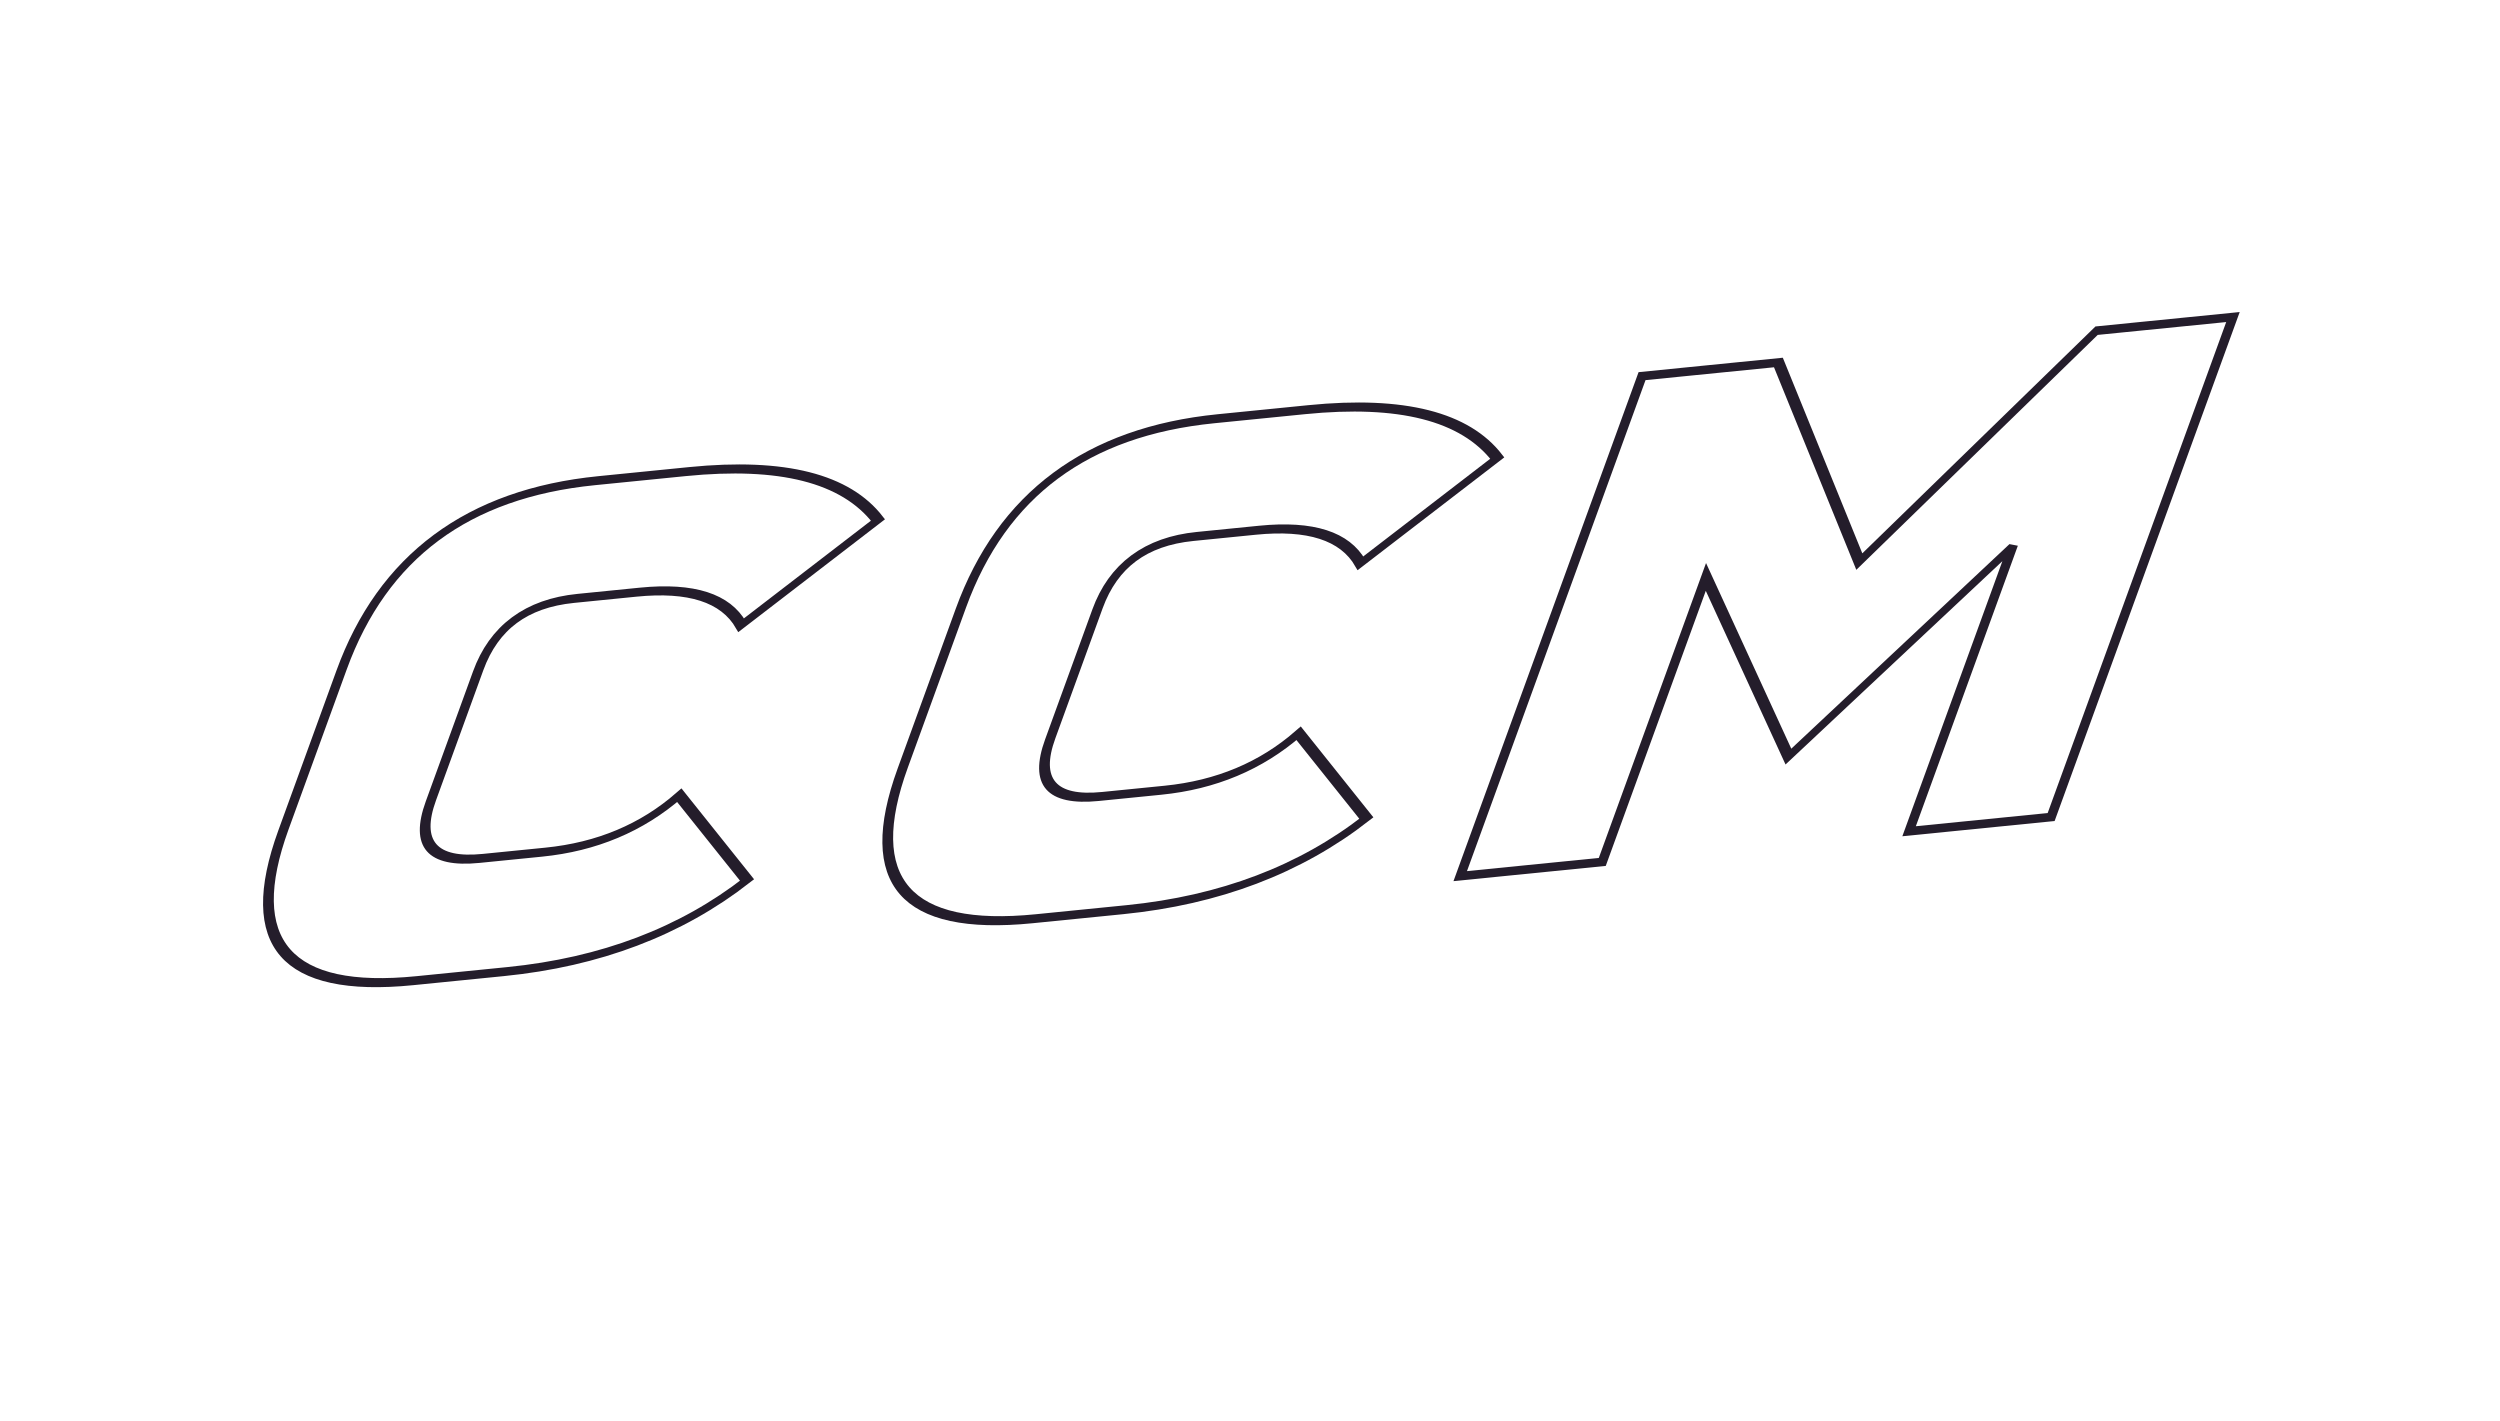
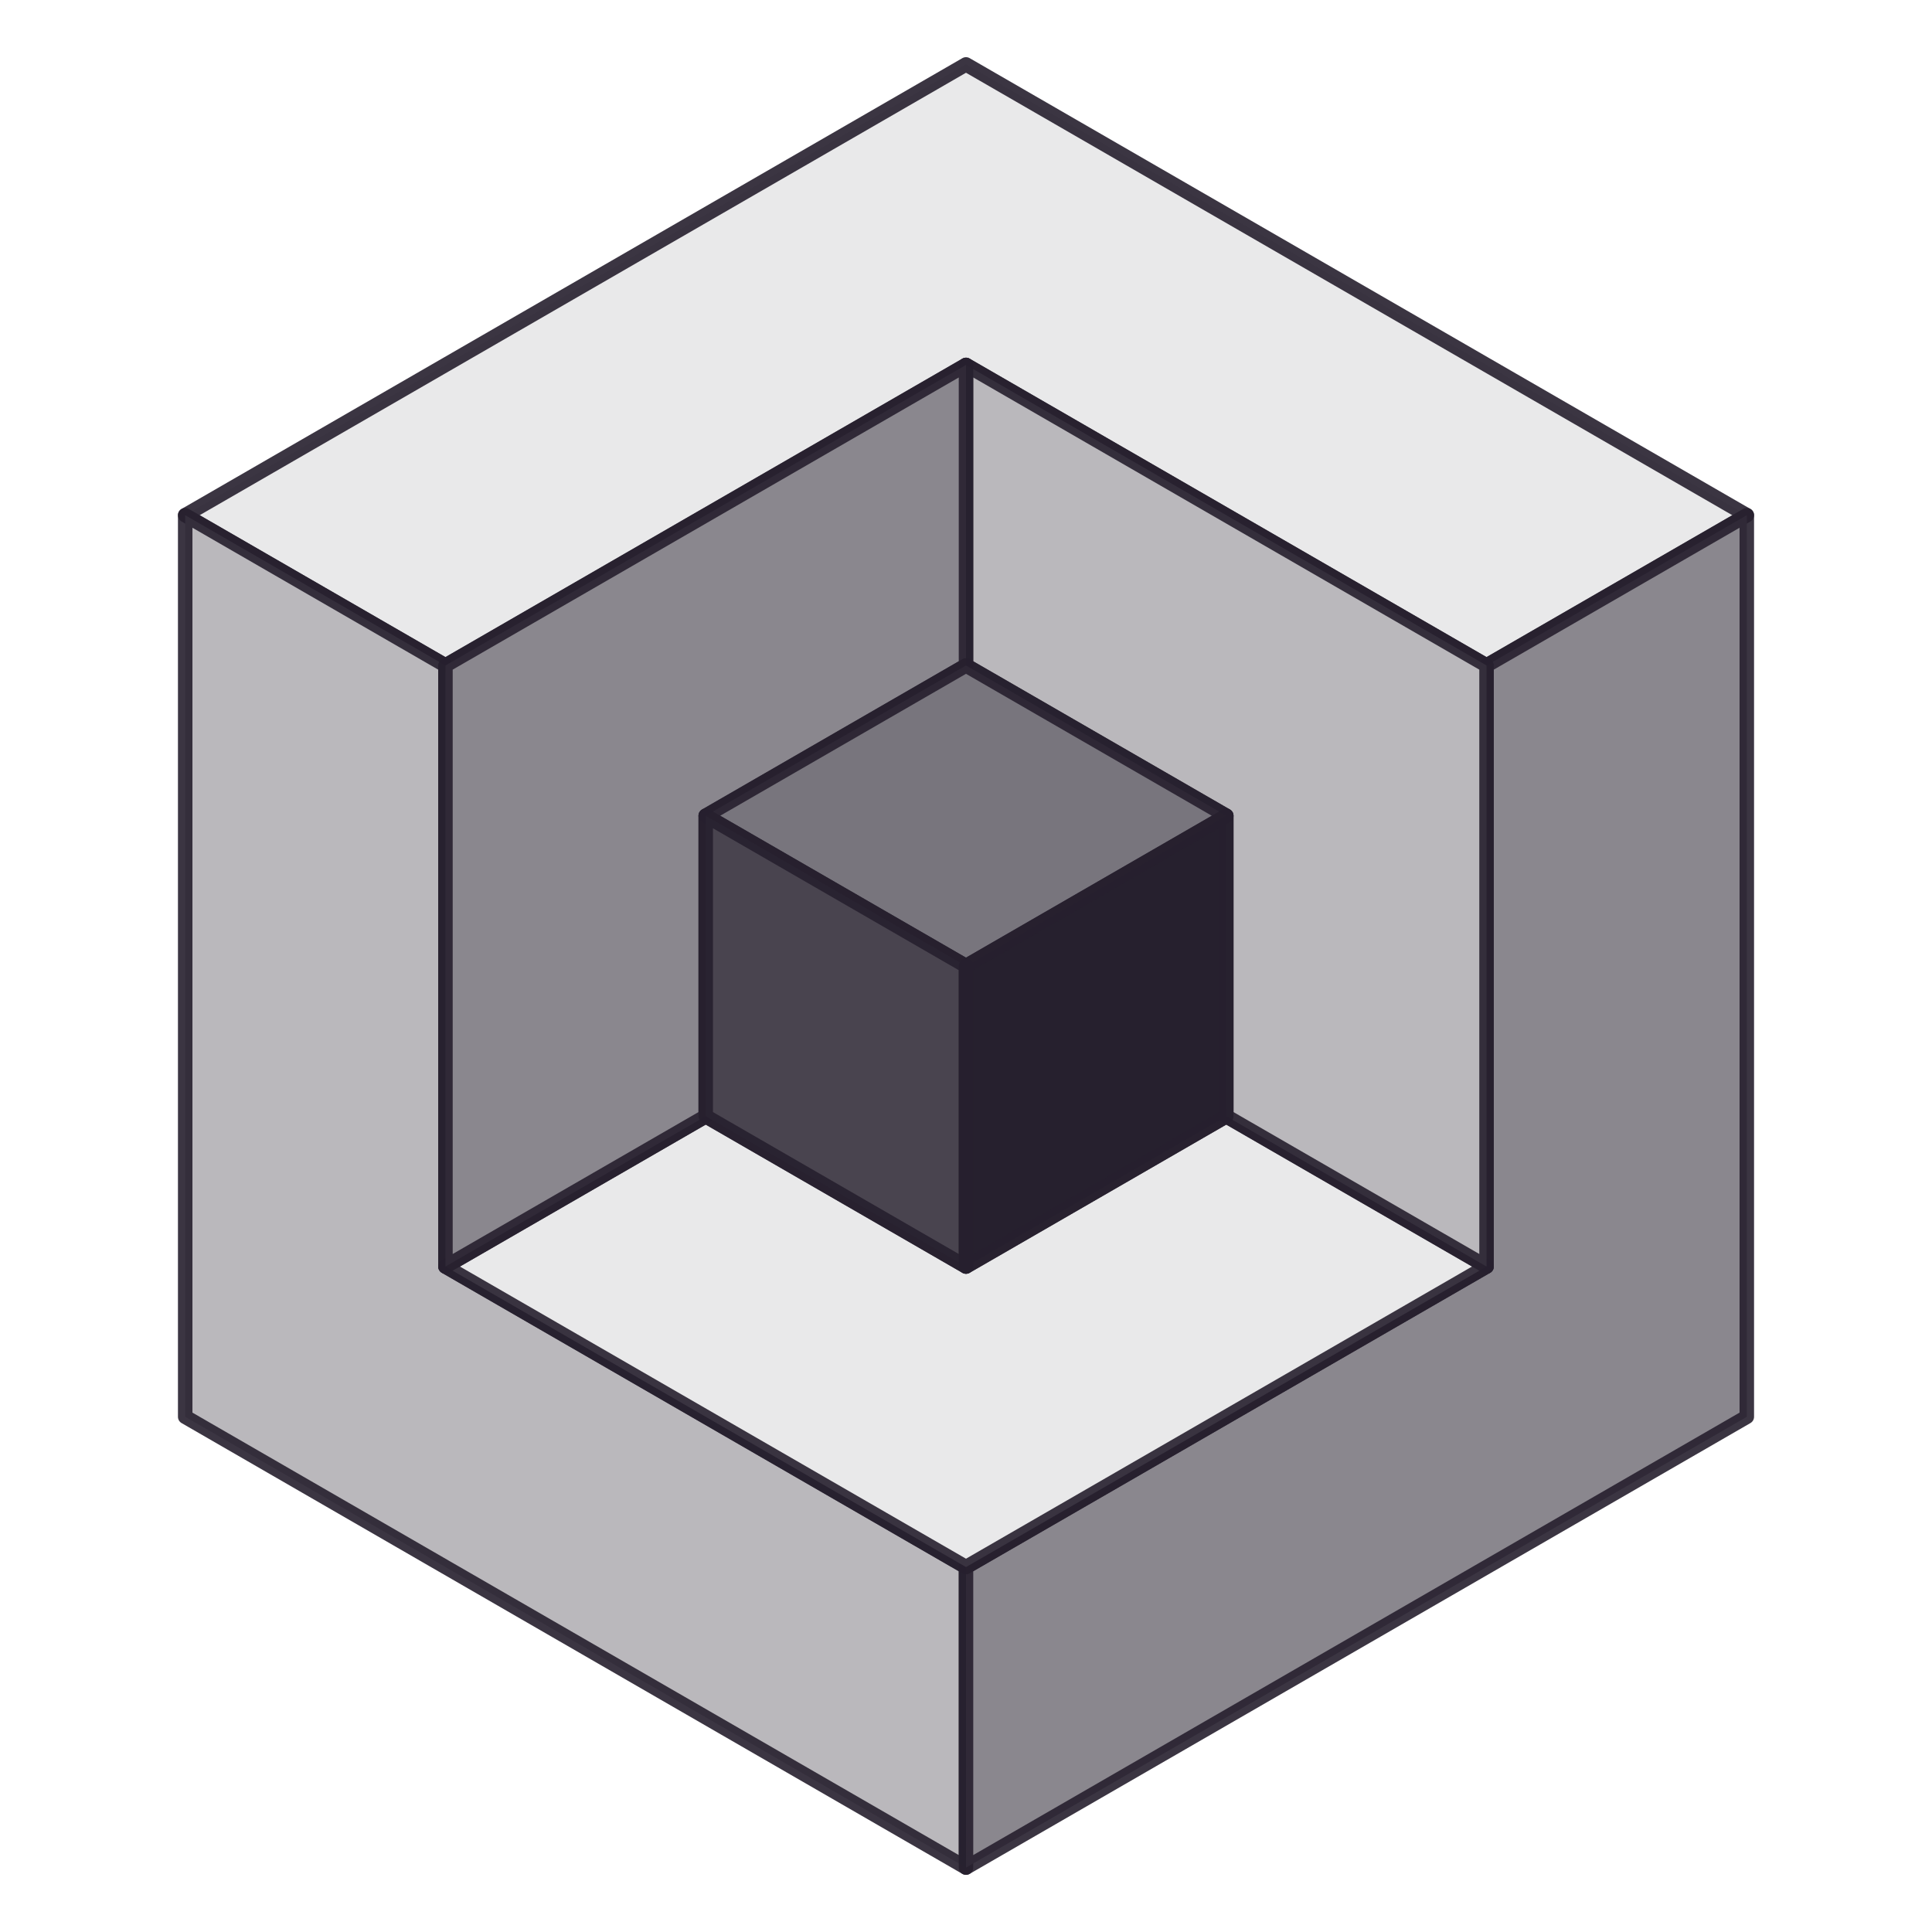
- <svg xmlns="http://www.w3.org/2000/svg" viewBox="0 0 440 250" role="img" aria-labelledby="ccm-logo-title ccm-logo-desc">
-   <g transform="matrix(1 -.10 -.32 .88 71 88)">
-     <g transform="translate(0 0)">
-       <path d="M88 14 Q75 0 50 0 H34 Q0 0 0 34 V66 Q0 100 34 100 H50 Q75 100 88 86 L70 67 Q63 76 49 76 H38 Q25 76 25 63 V37 Q25 24 38 24 H49 Q63 24 70 33 Z" fill="none" stroke="#241d2b" stroke-width="1.8" />
-     </g>
-     <g transform="translate(109 0)">
-       <path d="M88 14 Q75 0 50 0 H34 Q0 0 0 34 V66 Q0 100 34 100 H50 Q75 100 88 86 L70 67 Q63 76 49 76 H38 Q25 76 25 63 V37 Q25 24 38 24 H49 Q63 24 70 33 Z" fill="none" stroke="#241d2b" stroke-width="1.8" />
-     </g>
-     <g transform="translate(218 0)">
-       <path d="M0 100 V0 H24 L52 43 80 0 H104 V100 H79 V43 L52 82 25 43 V100 Z" fill="none" stroke="#241d2b" stroke-width="1.8" />
-     </g>
+ <svg xmlns="http://www.w3.org/2000/svg" viewBox="0 0 120 120" role="img" aria-labelledby="ccm-logo-title ccm-logo-desc">
+   <g stroke="#26202e" stroke-width="0.9" stroke-linejoin="round" stroke-opacity="0.9">
+     <polygon points="60.000,4.000 108.497,32.000 92.332,41.333 60.000,22.667 27.668,41.333 11.503,32.000" fill="#e9e9ea" />
+     <polygon points="11.503,88.000 60.000,116.000 60.000,97.333 27.668,78.667 27.668,41.333 11.503,32.000" fill="#bab8bc" />
+     <polygon points="108.497,88.000 60.000,116.000 60.000,97.333 92.332,78.667 92.332,41.333 108.497,32.000" fill="#8a878e" />
+     <polygon points="76.166,69.333 92.332,78.667 60.000,97.333 27.668,78.667 43.834,69.333 60.000,78.667" fill="#e9e9ea" />
+     <polygon points="76.166,69.333 92.332,78.667 92.332,41.333 60.000,22.667 60.000,41.333 76.166,50.667" fill="#bab8bc" />
+     <polygon points="43.834,69.333 27.668,78.667 27.668,41.333 60.000,22.667 60.000,41.333 43.834,50.667" fill="#8a878e" />
+     <polygon points="60.000,41.333 76.166,50.667 60.000,60.000 43.834,50.667" fill="#78757d" />
+     <polygon points="43.834,69.333 60.000,78.667 60.000,60.000 43.834,50.667" fill="#49444f" />
+     <polygon points="76.166,69.333 60.000,78.667 60.000,60.000 76.166,50.667" fill="#26202e" />
  </g>
</svg>
